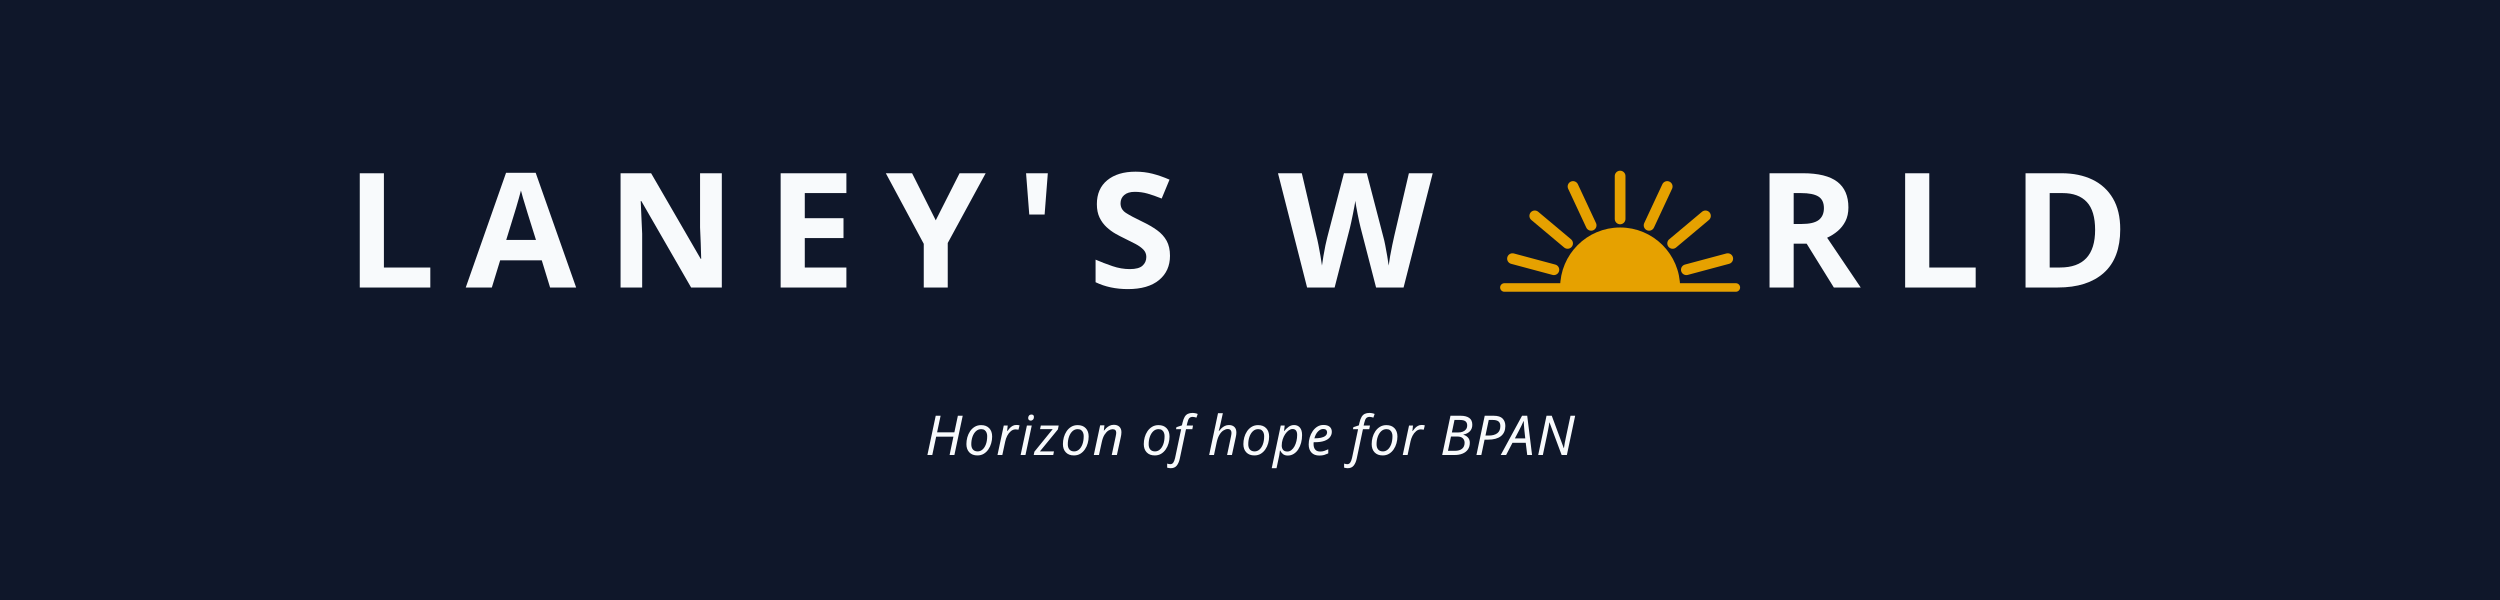
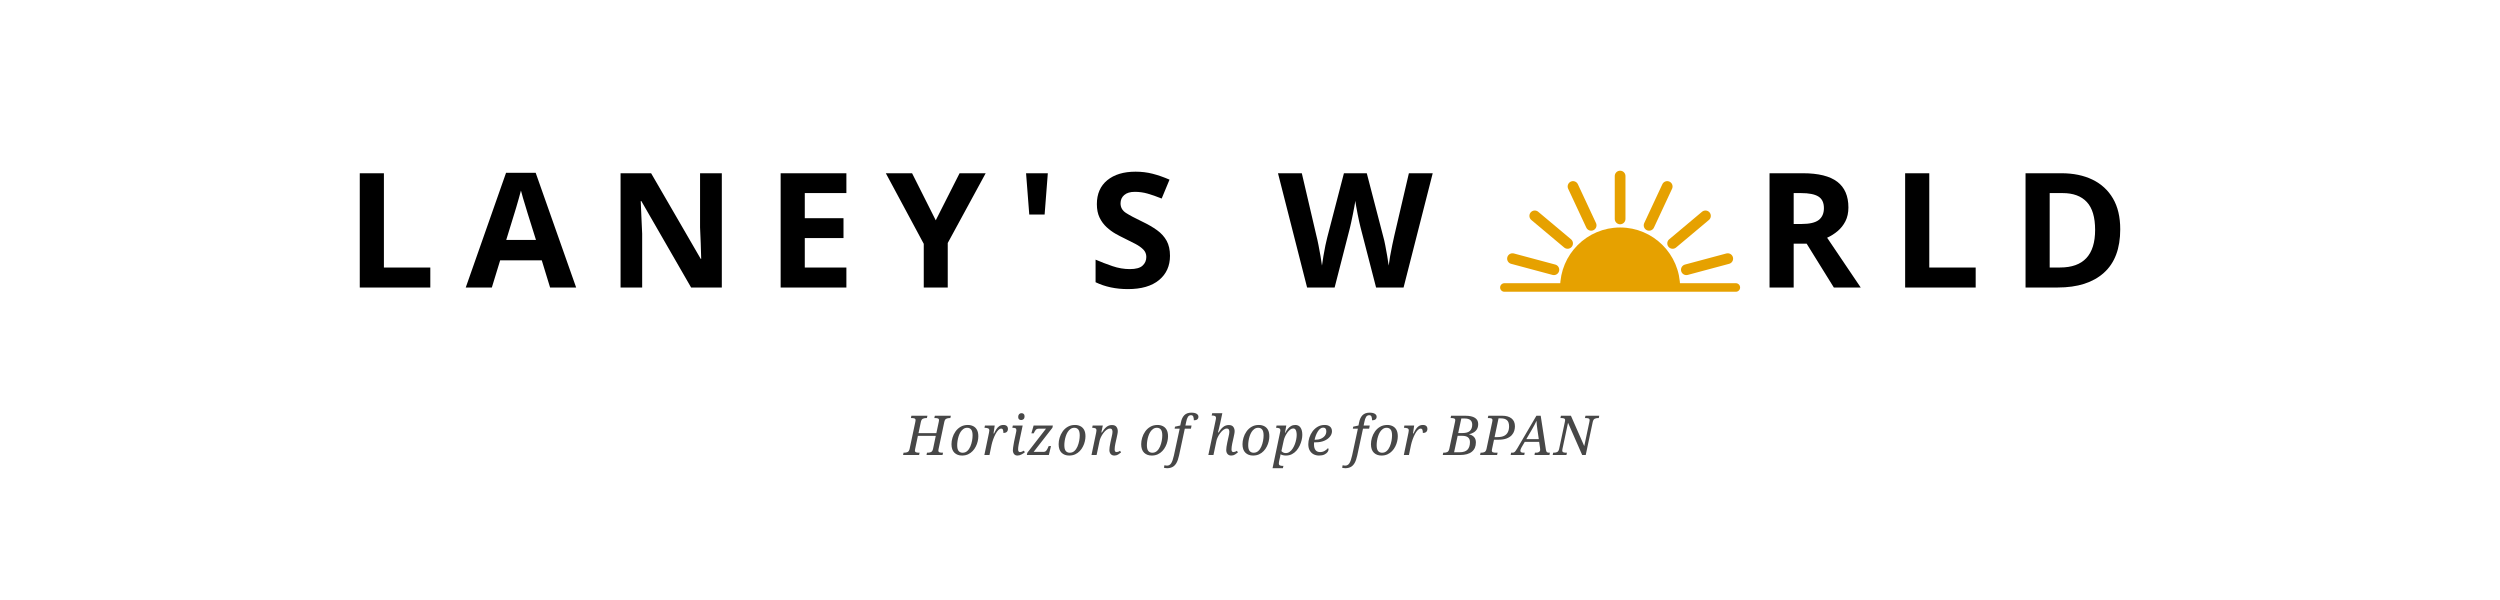
<svg xmlns="http://www.w3.org/2000/svg" viewBox="0 0 1000 240" width="1000" height="240">
-   <rect width="1000" height="240" fill="#0F172A" />
-   <text x="138.14" y="115" font-family="Montserrat" font-weight="600" font-size="64" fill="#F8FAFC" letter-spacing="12">LANEY'S W</text>
-   <text x="702.05" y="115" font-family="Montserrat" font-weight="600" font-size="64" fill="#F8FAFC" letter-spacing="12">RLD</text>
+   <text x="138.14" y="115" font-family="Montserrat, system-ui, sans-serif" font-weight="600" font-size="64" fill="currentColor" letter-spacing="12">LANEY'S W</text>
+   <text x="702.05" y="115" font-family="Montserrat, system-ui, sans-serif" font-weight="600" font-size="64" fill="currentColor" letter-spacing="12">RLD</text>
  <g transform="translate(596.62, 50.71) scale(0.8571)">
    <g>
      <line x1="6" y1="75" x2="114" y2="75" stroke="#E6A100" stroke-width="4" stroke-linecap="round" />
      <path d="M 32 75 A 28 28 0 0 1 88 75 Z" fill="#E6A100" />
      <line x1="29.09" y1="66.72" x2="9.77" y2="61.54" stroke="#E6A100" stroke-width="5" stroke-linecap="round" />
      <line x1="35.49" y1="54.43" x2="20.17" y2="41.58" stroke="#E6A100" stroke-width="5" stroke-linecap="round" />
      <line x1="46.48" y1="46.00" x2="38.02" y2="27.87" stroke="#E6A100" stroke-width="5" stroke-linecap="round" />
      <line x1="60.00" y1="43.00" x2="60.00" y2="23.00" stroke="#E6A100" stroke-width="5" stroke-linecap="round" />
      <line x1="73.52" y1="46.00" x2="81.98" y2="27.87" stroke="#E6A100" stroke-width="5" stroke-linecap="round" />
      <line x1="84.51" y1="54.43" x2="99.83" y2="41.58" stroke="#E6A100" stroke-width="5" stroke-linecap="round" />
      <line x1="90.91" y1="66.72" x2="110.23" y2="61.54" stroke="#E6A100" stroke-width="5" stroke-linecap="round" />
    </g>
  </g>
-   <text x="500.0" y="182" text-anchor="middle" font-family="Lora" font-weight="400" font-style="italic" font-size="22" fill="#F8FAFC" letter-spacing="0.5">Horizon of hope for BPAN</text>
+   <text x="500.0" y="182" text-anchor="middle" font-family="Lora, Georgia, serif" font-weight="400" font-style="italic" font-size="22" fill="currentColor" fill-opacity="0.72" letter-spacing="0.5">Horizon of hope for BPAN</text>
</svg>
